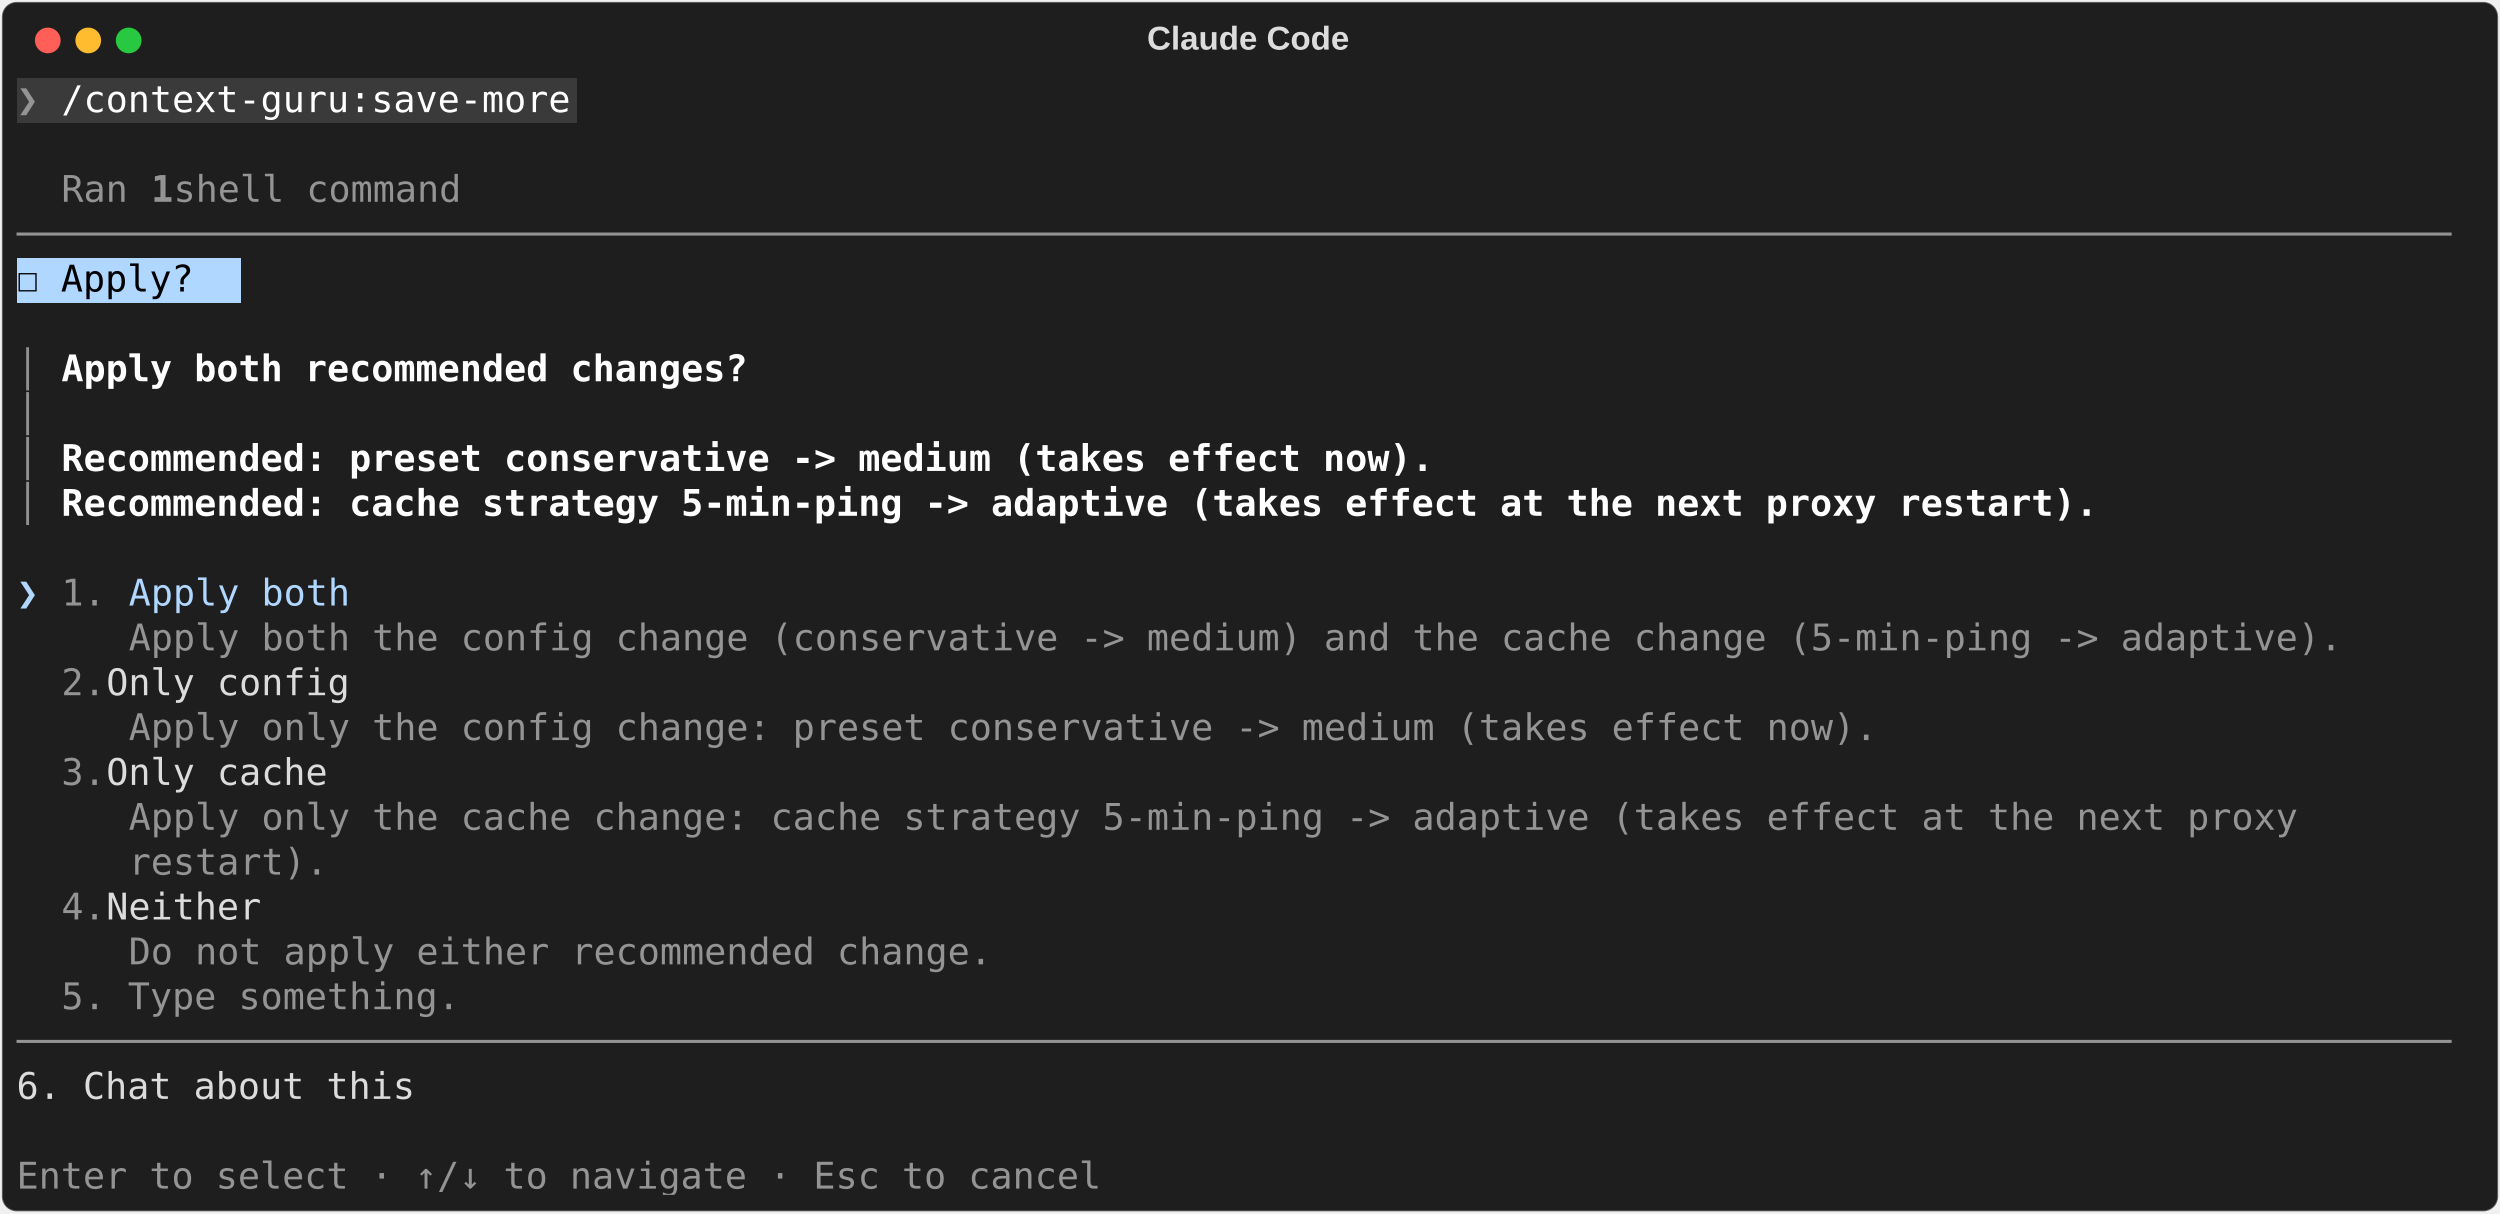
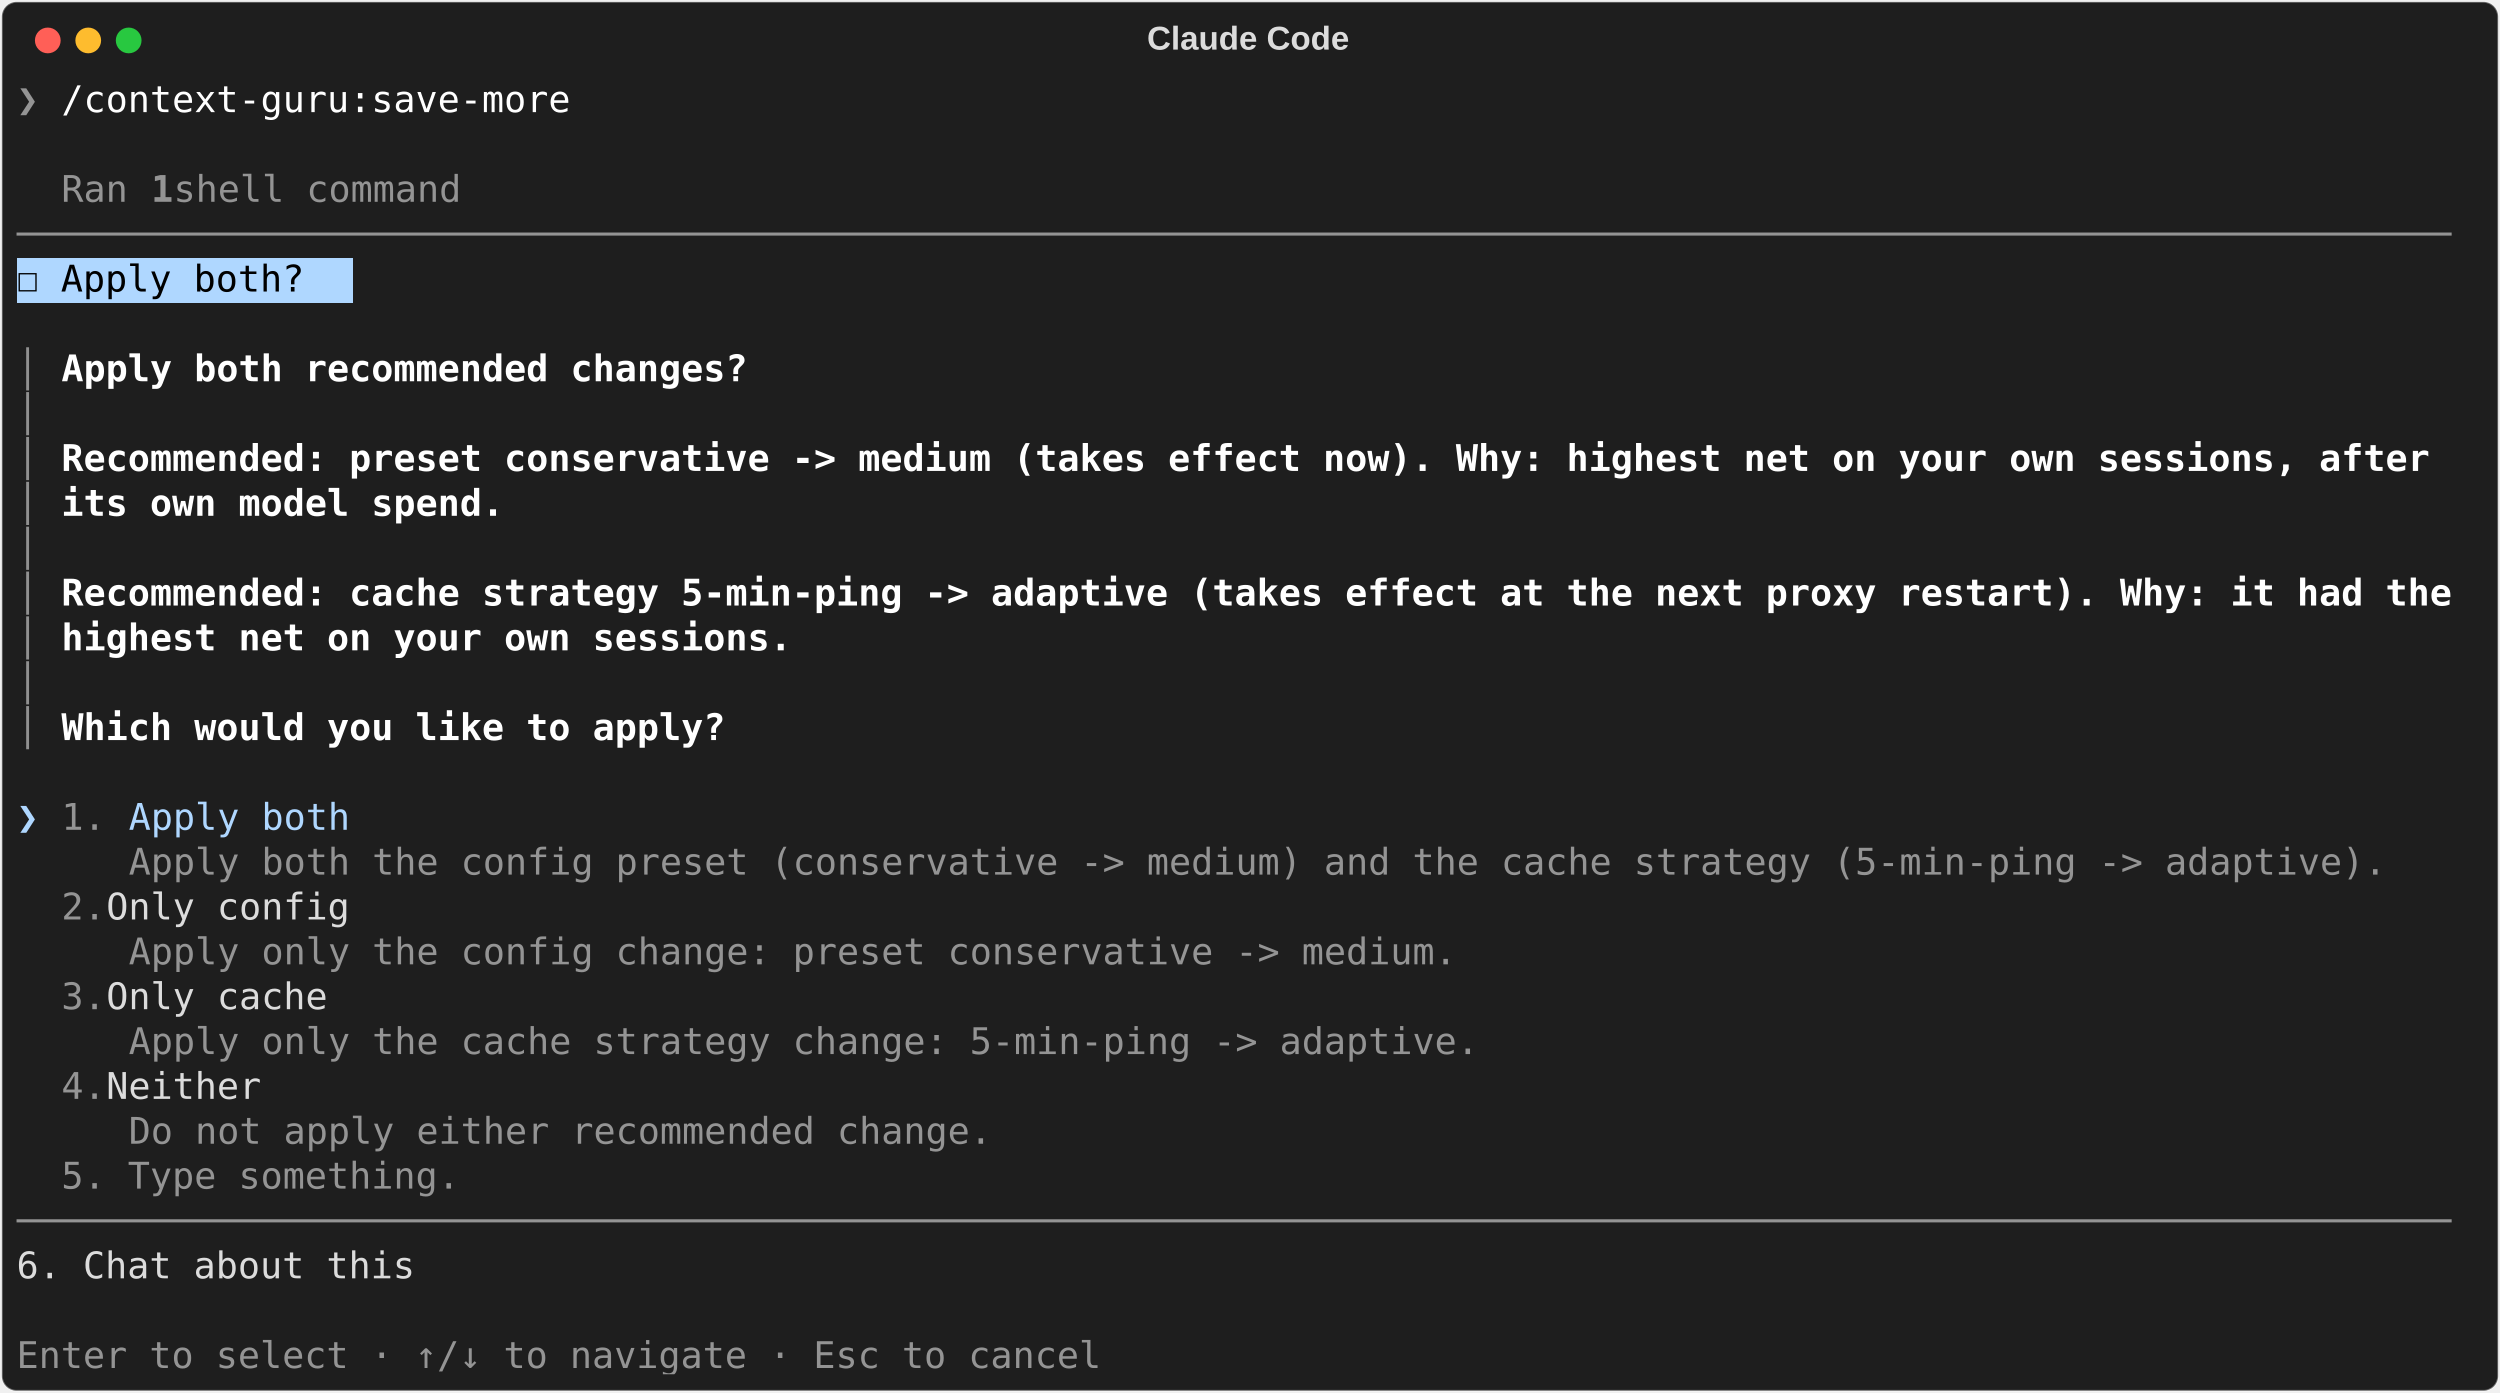
- <svg xmlns="http://www.w3.org/2000/svg" class="rich-terminal" viewBox="0 0 1360 660.0">
+ <svg xmlns="http://www.w3.org/2000/svg" class="rich-terminal" viewBox="0 0 1360 757.6">
  <style>

    @font-face {
        font-family: "Fira Code";
        src: local("FiraCode-Regular"),
                url("https://cdnjs.cloudflare.com/ajax/libs/firacode/6.2.0/woff2/FiraCode-Regular.woff2") format("woff2"),
                url("https://cdnjs.cloudflare.com/ajax/libs/firacode/6.2.0/woff/FiraCode-Regular.woff") format("woff");
        font-style: normal;
        font-weight: 400;
    }
    @font-face {
        font-family: "Fira Code";
        src: local("FiraCode-Bold"),
                url("https://cdnjs.cloudflare.com/ajax/libs/firacode/6.2.0/woff2/FiraCode-Bold.woff2") format("woff2"),
                url("https://cdnjs.cloudflare.com/ajax/libs/firacode/6.2.0/woff/FiraCode-Bold.woff") format("woff");
        font-style: bold;
        font-weight: 700;
    }

-     .terminal-2311545068-matrix {
+     .terminal-2186789575-matrix {
        font-family: Fira Code, monospace;
        font-size: 20px;
        line-height: 24.4px;
        font-variant-east-asian: full-width;
    }

-     .terminal-2311545068-title {
+     .terminal-2186789575-title {
        font-size: 18px;
        font-weight: bold;
        font-family: arial;
    }

-     .terminal-2311545068-r1 { fill: #949494 }
- .terminal-2311545068-r2 { fill: #dcdcdc }
- .terminal-2311545068-r3 { fill: #ffffff }
- .terminal-2311545068-r4 { fill: #949494;font-weight: bold }
- .terminal-2311545068-r5 { fill: #000000 }
- .terminal-2311545068-r6 { fill: #909090 }
- .terminal-2311545068-r7 { fill: #ffffff;font-weight: bold }
- .terminal-2311545068-r8 { fill: #afd7ff }
+     .terminal-2186789575-r1 { fill: #949494 }
+ .terminal-2186789575-r2 { fill: #dcdcdc }
+ .terminal-2186789575-r3 { fill: #ffffff }
+ .terminal-2186789575-r4 { fill: #949494;font-weight: bold }
+ .terminal-2186789575-r5 { fill: #000000 }
+ .terminal-2186789575-r6 { fill: #909090 }
+ .terminal-2186789575-r7 { fill: #ffffff;font-weight: bold }
+ .terminal-2186789575-r8 { fill: #afd7ff }
    </style>
  <defs>
-     <clipPath id="terminal-2311545068-clip-terminal">
-       <rect x="0" y="0" width="1341.0" height="609.0" />
-     </clipPath>
-     <clipPath id="terminal-2311545068-line-0">
+     <clipPath id="terminal-2186789575-clip-terminal">
+       <rect x="0" y="0" width="1341.0" height="706.6" />
+     </clipPath>
+     <clipPath id="terminal-2186789575-line-0">
      <rect x="0" y="1.5" width="1342" height="24.65" />
    </clipPath>
-     <clipPath id="terminal-2311545068-line-1">
+     <clipPath id="terminal-2186789575-line-1">
      <rect x="0" y="25.9" width="1342" height="24.65" />
    </clipPath>
-     <clipPath id="terminal-2311545068-line-2">
+     <clipPath id="terminal-2186789575-line-2">
      <rect x="0" y="50.3" width="1342" height="24.65" />
    </clipPath>
-     <clipPath id="terminal-2311545068-line-3">
+     <clipPath id="terminal-2186789575-line-3">
      <rect x="0" y="74.7" width="1342" height="24.65" />
    </clipPath>
-     <clipPath id="terminal-2311545068-line-4">
+     <clipPath id="terminal-2186789575-line-4">
      <rect x="0" y="99.1" width="1342" height="24.65" />
    </clipPath>
-     <clipPath id="terminal-2311545068-line-5">
+     <clipPath id="terminal-2186789575-line-5">
      <rect x="0" y="123.5" width="1342" height="24.65" />
    </clipPath>
-     <clipPath id="terminal-2311545068-line-6">
+     <clipPath id="terminal-2186789575-line-6">
      <rect x="0" y="147.9" width="1342" height="24.65" />
    </clipPath>
-     <clipPath id="terminal-2311545068-line-7">
+     <clipPath id="terminal-2186789575-line-7">
      <rect x="0" y="172.3" width="1342" height="24.65" />
    </clipPath>
-     <clipPath id="terminal-2311545068-line-8">
+     <clipPath id="terminal-2186789575-line-8">
      <rect x="0" y="196.7" width="1342" height="24.65" />
    </clipPath>
-     <clipPath id="terminal-2311545068-line-9">
+     <clipPath id="terminal-2186789575-line-9">
      <rect x="0" y="221.1" width="1342" height="24.65" />
    </clipPath>
-     <clipPath id="terminal-2311545068-line-10">
+     <clipPath id="terminal-2186789575-line-10">
      <rect x="0" y="245.5" width="1342" height="24.65" />
    </clipPath>
-     <clipPath id="terminal-2311545068-line-11">
+     <clipPath id="terminal-2186789575-line-11">
      <rect x="0" y="269.9" width="1342" height="24.65" />
    </clipPath>
-     <clipPath id="terminal-2311545068-line-12">
+     <clipPath id="terminal-2186789575-line-12">
      <rect x="0" y="294.3" width="1342" height="24.65" />
    </clipPath>
-     <clipPath id="terminal-2311545068-line-13">
+     <clipPath id="terminal-2186789575-line-13">
      <rect x="0" y="318.7" width="1342" height="24.65" />
    </clipPath>
-     <clipPath id="terminal-2311545068-line-14">
+     <clipPath id="terminal-2186789575-line-14">
      <rect x="0" y="343.1" width="1342" height="24.65" />
    </clipPath>
-     <clipPath id="terminal-2311545068-line-15">
+     <clipPath id="terminal-2186789575-line-15">
      <rect x="0" y="367.5" width="1342" height="24.65" />
    </clipPath>
-     <clipPath id="terminal-2311545068-line-16">
+     <clipPath id="terminal-2186789575-line-16">
      <rect x="0" y="391.9" width="1342" height="24.65" />
    </clipPath>
-     <clipPath id="terminal-2311545068-line-17">
+     <clipPath id="terminal-2186789575-line-17">
      <rect x="0" y="416.3" width="1342" height="24.65" />
    </clipPath>
-     <clipPath id="terminal-2311545068-line-18">
+     <clipPath id="terminal-2186789575-line-18">
      <rect x="0" y="440.7" width="1342" height="24.65" />
    </clipPath>
-     <clipPath id="terminal-2311545068-line-19">
+     <clipPath id="terminal-2186789575-line-19">
      <rect x="0" y="465.1" width="1342" height="24.65" />
    </clipPath>
-     <clipPath id="terminal-2311545068-line-20">
+     <clipPath id="terminal-2186789575-line-20">
      <rect x="0" y="489.5" width="1342" height="24.65" />
    </clipPath>
-     <clipPath id="terminal-2311545068-line-21">
+     <clipPath id="terminal-2186789575-line-21">
      <rect x="0" y="513.9" width="1342" height="24.65" />
    </clipPath>
-     <clipPath id="terminal-2311545068-line-22">
+     <clipPath id="terminal-2186789575-line-22">
      <rect x="0" y="538.3" width="1342" height="24.65" />
    </clipPath>
-     <clipPath id="terminal-2311545068-line-23">
+     <clipPath id="terminal-2186789575-line-23">
      <rect x="0" y="562.7" width="1342" height="24.65" />
    </clipPath>
+     <clipPath id="terminal-2186789575-line-24">
+       <rect x="0" y="587.1" width="1342" height="24.65" />
+     </clipPath>
+     <clipPath id="terminal-2186789575-line-25">
+       <rect x="0" y="611.5" width="1342" height="24.65" />
+     </clipPath>
+     <clipPath id="terminal-2186789575-line-26">
+       <rect x="0" y="635.9" width="1342" height="24.65" />
+     </clipPath>
+     <clipPath id="terminal-2186789575-line-27">
+       <rect x="0" y="660.3" width="1342" height="24.65" />
+     </clipPath>
  </defs>
-   <rect fill="#1e1e1e" stroke="rgba(255,255,255,0.35)" stroke-width="1" x="1" y="1" width="1358" height="658" rx="8" />
-   <text class="terminal-2311545068-title" fill="#dcdcdc" text-anchor="middle" x="679" y="27">Claude Code</text>
+   <rect fill="#1e1e1e" stroke="rgba(255,255,255,0.35)" stroke-width="1" x="1" y="1" width="1358" height="755.6" rx="8" />
+   <text class="terminal-2186789575-title" fill="#dcdcdc" text-anchor="middle" x="679" y="27">Claude Code</text>
  <g transform="translate(26,22)">
    <circle cx="0" cy="0" r="7" fill="#ff5f57" />
    <circle cx="22" cy="0" r="7" fill="#febc2e" />
    <circle cx="44" cy="0" r="7" fill="#28c840" />
  </g>
-   <g transform="translate(9, 41)" clip-path="url(#terminal-2311545068-clip-terminal)">
-     <rect fill="#3a3a3a" x="0" y="1.5" width="12.2" height="24.65" shape-rendering="crispEdges" />
-     <rect fill="#3a3a3a" x="12.2" y="1.5" width="12.2" height="24.65" shape-rendering="crispEdges" />
-     <rect fill="#3a3a3a" x="24.4" y="1.5" width="280.6" height="24.65" shape-rendering="crispEdges" />
-     <rect fill="#afd7ff" x="0" y="99.1" width="122" height="24.65" shape-rendering="crispEdges" />
-     <g class="terminal-2311545068-matrix">
-       <text class="terminal-2311545068-r1" x="0" y="20" textLength="12.2" clip-path="url(#terminal-2311545068-line-0)">❯</text>
-       <text class="terminal-2311545068-r3" x="24.4" y="20" textLength="280.6" clip-path="url(#terminal-2311545068-line-0)">/context-guru:save-more</text>
-       <text class="terminal-2311545068-r2" x="1342" y="20" textLength="12.2" clip-path="url(#terminal-2311545068-line-0)">
- </text>
-       <text class="terminal-2311545068-r2" x="1342" y="44.4" textLength="12.2" clip-path="url(#terminal-2311545068-line-1)">
- </text>
-       <text class="terminal-2311545068-r1" x="24.4" y="68.8" textLength="48.8" clip-path="url(#terminal-2311545068-line-2)">Ran </text>
-       <text class="terminal-2311545068-r4" x="73.2" y="68.8" textLength="12.2" clip-path="url(#terminal-2311545068-line-2)">1</text>
-       <text class="terminal-2311545068-r1" x="85.4" y="68.8" textLength="183" clip-path="url(#terminal-2311545068-line-2)"> shell command </text>
-       <text class="terminal-2311545068-r2" x="1342" y="68.8" textLength="12.2" clip-path="url(#terminal-2311545068-line-2)">
- </text>
-       <text class="terminal-2311545068-r1" x="0" y="93.2" textLength="1342" clip-path="url(#terminal-2311545068-line-3)">──────────────────────────────────────────────────────────────────────────────────────────────────────────────</text>
-       <text class="terminal-2311545068-r2" x="1342" y="93.2" textLength="12.2" clip-path="url(#terminal-2311545068-line-3)">
- </text>
-       <text class="terminal-2311545068-r5" x="0" y="117.6" textLength="122" clip-path="url(#terminal-2311545068-line-4)"> ☐ Apply? </text>
-       <text class="terminal-2311545068-r2" x="1342" y="117.6" textLength="12.2" clip-path="url(#terminal-2311545068-line-4)">
- </text>
-       <text class="terminal-2311545068-r2" x="1342" y="142" textLength="12.2" clip-path="url(#terminal-2311545068-line-5)">
- </text>
-       <text class="terminal-2311545068-r6" x="0" y="166.4" textLength="12.2" clip-path="url(#terminal-2311545068-line-6)">│</text>
-       <text class="terminal-2311545068-r7" x="24.4" y="166.4" textLength="378.2" clip-path="url(#terminal-2311545068-line-6)">Apply both recommended changes?</text>
-       <text class="terminal-2311545068-r2" x="1342" y="166.4" textLength="12.2" clip-path="url(#terminal-2311545068-line-6)">
- </text>
-       <text class="terminal-2311545068-r6" x="0" y="190.8" textLength="12.2" clip-path="url(#terminal-2311545068-line-7)">│</text>
-       <text class="terminal-2311545068-r2" x="1342" y="190.8" textLength="12.2" clip-path="url(#terminal-2311545068-line-7)">
- </text>
-       <text class="terminal-2311545068-r6" x="0" y="215.2" textLength="12.2" clip-path="url(#terminal-2311545068-line-8)">│</text>
-       <text class="terminal-2311545068-r7" x="24.4" y="215.2" textLength="756.4" clip-path="url(#terminal-2311545068-line-8)">Recommended: preset conservative -&gt; medium (takes effect now).</text>
-       <text class="terminal-2311545068-r2" x="1342" y="215.2" textLength="12.2" clip-path="url(#terminal-2311545068-line-8)">
- </text>
-       <text class="terminal-2311545068-r6" x="0" y="239.6" textLength="12.2" clip-path="url(#terminal-2311545068-line-9)">│</text>
-       <text class="terminal-2311545068-r7" x="24.4" y="239.6" textLength="1122.4" clip-path="url(#terminal-2311545068-line-9)">Recommended: cache strategy 5-min-ping -&gt; adaptive (takes effect at the next proxy restart).</text>
-       <text class="terminal-2311545068-r2" x="1342" y="239.6" textLength="12.2" clip-path="url(#terminal-2311545068-line-9)">
- </text>
-       <text class="terminal-2311545068-r2" x="1342" y="264" textLength="12.2" clip-path="url(#terminal-2311545068-line-10)">
- </text>
-       <text class="terminal-2311545068-r8" x="0" y="288.4" textLength="12.2" clip-path="url(#terminal-2311545068-line-11)">❯</text>
-       <text class="terminal-2311545068-r1" x="24.4" y="288.4" textLength="24.4" clip-path="url(#terminal-2311545068-line-11)">1.</text>
-       <text class="terminal-2311545068-r8" x="61" y="288.4" textLength="122" clip-path="url(#terminal-2311545068-line-11)">Apply both</text>
-       <text class="terminal-2311545068-r2" x="1342" y="288.4" textLength="12.2" clip-path="url(#terminal-2311545068-line-11)">
- </text>
-       <text class="terminal-2311545068-r1" x="61" y="312.8" textLength="1220" clip-path="url(#terminal-2311545068-line-12)">Apply both the config change (conservative -&gt; medium) and the cache change (5-min-ping -&gt; adaptive).</text>
-       <text class="terminal-2311545068-r2" x="1342" y="312.8" textLength="12.2" clip-path="url(#terminal-2311545068-line-12)">
- </text>
-       <text class="terminal-2311545068-r1" x="24.4" y="337.2" textLength="24.4" clip-path="url(#terminal-2311545068-line-13)">2.</text>
-       <text class="terminal-2311545068-r2" x="48.8" y="337.2" textLength="146.4" clip-path="url(#terminal-2311545068-line-13)"> Only config</text>
-       <text class="terminal-2311545068-r2" x="1342" y="337.2" textLength="12.2" clip-path="url(#terminal-2311545068-line-13)">
- </text>
-       <text class="terminal-2311545068-r1" x="61" y="361.6" textLength="963.8" clip-path="url(#terminal-2311545068-line-14)">Apply only the config change: preset conservative -&gt; medium (takes effect now).</text>
-       <text class="terminal-2311545068-r2" x="1342" y="361.6" textLength="12.2" clip-path="url(#terminal-2311545068-line-14)">
- </text>
-       <text class="terminal-2311545068-r1" x="24.4" y="386" textLength="24.4" clip-path="url(#terminal-2311545068-line-15)">3.</text>
-       <text class="terminal-2311545068-r2" x="48.8" y="386" textLength="134.2" clip-path="url(#terminal-2311545068-line-15)"> Only cache</text>
-       <text class="terminal-2311545068-r2" x="1342" y="386" textLength="12.2" clip-path="url(#terminal-2311545068-line-15)">
- </text>
-       <text class="terminal-2311545068-r1" x="61" y="410.4" textLength="1207.8" clip-path="url(#terminal-2311545068-line-16)">Apply only the cache change: cache strategy 5-min-ping -&gt; adaptive (takes effect at the next proxy </text>
-       <text class="terminal-2311545068-r2" x="1342" y="410.4" textLength="12.2" clip-path="url(#terminal-2311545068-line-16)">
- </text>
-       <text class="terminal-2311545068-r1" x="61" y="434.8" textLength="109.8" clip-path="url(#terminal-2311545068-line-17)">restart).</text>
-       <text class="terminal-2311545068-r2" x="1342" y="434.8" textLength="12.2" clip-path="url(#terminal-2311545068-line-17)">
- </text>
-       <text class="terminal-2311545068-r1" x="24.4" y="459.2" textLength="24.4" clip-path="url(#terminal-2311545068-line-18)">4.</text>
-       <text class="terminal-2311545068-r2" x="48.8" y="459.2" textLength="97.6" clip-path="url(#terminal-2311545068-line-18)"> Neither</text>
-       <text class="terminal-2311545068-r2" x="1342" y="459.2" textLength="12.2" clip-path="url(#terminal-2311545068-line-18)">
- </text>
-       <text class="terminal-2311545068-r1" x="61" y="483.6" textLength="475.8" clip-path="url(#terminal-2311545068-line-19)">Do not apply either recommended change.</text>
-       <text class="terminal-2311545068-r2" x="1342" y="483.6" textLength="12.2" clip-path="url(#terminal-2311545068-line-19)">
- </text>
-       <text class="terminal-2311545068-r1" x="24.4" y="508" textLength="219.6" clip-path="url(#terminal-2311545068-line-20)">5. Type something.</text>
-       <text class="terminal-2311545068-r2" x="1342" y="508" textLength="12.2" clip-path="url(#terminal-2311545068-line-20)">
- </text>
-       <text class="terminal-2311545068-r1" x="0" y="532.4" textLength="1342" clip-path="url(#terminal-2311545068-line-21)">──────────────────────────────────────────────────────────────────────────────────────────────────────────────</text>
-       <text class="terminal-2311545068-r2" x="1342" y="532.4" textLength="12.2" clip-path="url(#terminal-2311545068-line-21)">
- </text>
-       <text class="terminal-2311545068-r2" x="0" y="556.8" textLength="244" clip-path="url(#terminal-2311545068-line-22)">  6. Chat about this</text>
-       <text class="terminal-2311545068-r2" x="1342" y="556.8" textLength="12.2" clip-path="url(#terminal-2311545068-line-22)">
- </text>
-       <text class="terminal-2311545068-r2" x="1342" y="581.2" textLength="12.2" clip-path="url(#terminal-2311545068-line-23)">
- </text>
-       <text class="terminal-2311545068-r1" x="0" y="605.6" textLength="597.8" clip-path="url(#terminal-2311545068-line-24)">Enter to select · ↑/↓ to navigate · Esc to cancel</text>
-       <text class="terminal-2311545068-r2" x="1342" y="605.6" textLength="12.2" clip-path="url(#terminal-2311545068-line-24)">
+   <g transform="translate(9, 41)" clip-path="url(#terminal-2186789575-clip-terminal)">
+     <rect fill="#afd7ff" x="0" y="99.1" width="183" height="24.65" shape-rendering="crispEdges" />
+     <g class="terminal-2186789575-matrix">
+       <text class="terminal-2186789575-r1" x="0" y="20" textLength="12.2" clip-path="url(#terminal-2186789575-line-0)">❯</text>
+       <text class="terminal-2186789575-r3" x="24.4" y="20" textLength="280.6" clip-path="url(#terminal-2186789575-line-0)">/context-guru:save-more</text>
+       <text class="terminal-2186789575-r2" x="1342" y="20" textLength="12.2" clip-path="url(#terminal-2186789575-line-0)">
+ </text>
+       <text class="terminal-2186789575-r2" x="1342" y="44.4" textLength="12.2" clip-path="url(#terminal-2186789575-line-1)">
+ </text>
+       <text class="terminal-2186789575-r1" x="24.4" y="68.8" textLength="48.8" clip-path="url(#terminal-2186789575-line-2)">Ran </text>
+       <text class="terminal-2186789575-r4" x="73.2" y="68.8" textLength="12.2" clip-path="url(#terminal-2186789575-line-2)">1</text>
+       <text class="terminal-2186789575-r1" x="85.4" y="68.8" textLength="183" clip-path="url(#terminal-2186789575-line-2)"> shell command </text>
+       <text class="terminal-2186789575-r2" x="1342" y="68.8" textLength="12.2" clip-path="url(#terminal-2186789575-line-2)">
+ </text>
+       <text class="terminal-2186789575-r1" x="0" y="93.2" textLength="1342" clip-path="url(#terminal-2186789575-line-3)">──────────────────────────────────────────────────────────────────────────────────────────────────────────────</text>
+       <text class="terminal-2186789575-r2" x="1342" y="93.2" textLength="12.2" clip-path="url(#terminal-2186789575-line-3)">
+ </text>
+       <text class="terminal-2186789575-r5" x="0" y="117.6" textLength="183" clip-path="url(#terminal-2186789575-line-4)"> ☐ Apply both? </text>
+       <text class="terminal-2186789575-r2" x="1342" y="117.6" textLength="12.2" clip-path="url(#terminal-2186789575-line-4)">
+ </text>
+       <text class="terminal-2186789575-r2" x="1342" y="142" textLength="12.2" clip-path="url(#terminal-2186789575-line-5)">
+ </text>
+       <text class="terminal-2186789575-r6" x="0" y="166.4" textLength="12.2" clip-path="url(#terminal-2186789575-line-6)">│</text>
+       <text class="terminal-2186789575-r7" x="24.4" y="166.4" textLength="378.2" clip-path="url(#terminal-2186789575-line-6)">Apply both recommended changes?</text>
+       <text class="terminal-2186789575-r2" x="1342" y="166.4" textLength="12.2" clip-path="url(#terminal-2186789575-line-6)">
+ </text>
+       <text class="terminal-2186789575-r6" x="0" y="190.8" textLength="12.2" clip-path="url(#terminal-2186789575-line-7)">│</text>
+       <text class="terminal-2186789575-r2" x="1342" y="190.8" textLength="12.2" clip-path="url(#terminal-2186789575-line-7)">
+ </text>
+       <text class="terminal-2186789575-r6" x="0" y="215.2" textLength="12.2" clip-path="url(#terminal-2186789575-line-8)">│</text>
+       <text class="terminal-2186789575-r7" x="24.4" y="215.2" textLength="1305.4" clip-path="url(#terminal-2186789575-line-8)">Recommended: preset conservative -&gt; medium (takes effect now). Why: highest net on your own sessions, after</text>
+       <text class="terminal-2186789575-r2" x="1342" y="215.2" textLength="12.2" clip-path="url(#terminal-2186789575-line-8)">
+ </text>
+       <text class="terminal-2186789575-r6" x="0" y="239.6" textLength="12.2" clip-path="url(#terminal-2186789575-line-9)">│</text>
+       <text class="terminal-2186789575-r7" x="24.4" y="239.6" textLength="244" clip-path="url(#terminal-2186789575-line-9)">its own model spend.</text>
+       <text class="terminal-2186789575-r2" x="1342" y="239.6" textLength="12.2" clip-path="url(#terminal-2186789575-line-9)">
+ </text>
+       <text class="terminal-2186789575-r6" x="0" y="264" textLength="12.2" clip-path="url(#terminal-2186789575-line-10)">│</text>
+       <text class="terminal-2186789575-r2" x="1342" y="264" textLength="12.2" clip-path="url(#terminal-2186789575-line-10)">
+ </text>
+       <text class="terminal-2186789575-r6" x="0" y="288.4" textLength="12.2" clip-path="url(#terminal-2186789575-line-11)">│</text>
+       <text class="terminal-2186789575-r7" x="24.4" y="288.4" textLength="1317.6" clip-path="url(#terminal-2186789575-line-11)">Recommended: cache strategy 5-min-ping -&gt; adaptive (takes effect at the next proxy restart). Why: it had the</text>
+       <text class="terminal-2186789575-r2" x="1342" y="288.4" textLength="12.2" clip-path="url(#terminal-2186789575-line-11)">
+ </text>
+       <text class="terminal-2186789575-r6" x="0" y="312.8" textLength="12.2" clip-path="url(#terminal-2186789575-line-12)">│</text>
+       <text class="terminal-2186789575-r7" x="24.4" y="312.8" textLength="402.6" clip-path="url(#terminal-2186789575-line-12)">highest net on your own sessions.</text>
+       <text class="terminal-2186789575-r2" x="1342" y="312.8" textLength="12.2" clip-path="url(#terminal-2186789575-line-12)">
+ </text>
+       <text class="terminal-2186789575-r6" x="0" y="337.2" textLength="12.2" clip-path="url(#terminal-2186789575-line-13)">│</text>
+       <text class="terminal-2186789575-r2" x="1342" y="337.2" textLength="12.2" clip-path="url(#terminal-2186789575-line-13)">
+ </text>
+       <text class="terminal-2186789575-r6" x="0" y="361.6" textLength="12.2" clip-path="url(#terminal-2186789575-line-14)">│</text>
+       <text class="terminal-2186789575-r7" x="24.4" y="361.6" textLength="366" clip-path="url(#terminal-2186789575-line-14)">Which would you like to apply?</text>
+       <text class="terminal-2186789575-r2" x="1342" y="361.6" textLength="12.2" clip-path="url(#terminal-2186789575-line-14)">
+ </text>
+       <text class="terminal-2186789575-r2" x="1342" y="386" textLength="12.2" clip-path="url(#terminal-2186789575-line-15)">
+ </text>
+       <text class="terminal-2186789575-r8" x="0" y="410.4" textLength="12.2" clip-path="url(#terminal-2186789575-line-16)">❯</text>
+       <text class="terminal-2186789575-r1" x="24.4" y="410.4" textLength="24.4" clip-path="url(#terminal-2186789575-line-16)">1.</text>
+       <text class="terminal-2186789575-r8" x="61" y="410.4" textLength="122" clip-path="url(#terminal-2186789575-line-16)">Apply both</text>
+       <text class="terminal-2186789575-r2" x="1342" y="410.4" textLength="12.2" clip-path="url(#terminal-2186789575-line-16)">
+ </text>
+       <text class="terminal-2186789575-r1" x="61" y="434.8" textLength="1244.4" clip-path="url(#terminal-2186789575-line-17)">Apply both the config preset (conservative -&gt; medium) and the cache strategy (5-min-ping -&gt; adaptive).</text>
+       <text class="terminal-2186789575-r2" x="1342" y="434.8" textLength="12.2" clip-path="url(#terminal-2186789575-line-17)">
+ </text>
+       <text class="terminal-2186789575-r1" x="24.4" y="459.2" textLength="24.4" clip-path="url(#terminal-2186789575-line-18)">2.</text>
+       <text class="terminal-2186789575-r2" x="48.8" y="459.2" textLength="146.4" clip-path="url(#terminal-2186789575-line-18)"> Only config</text>
+       <text class="terminal-2186789575-r2" x="1342" y="459.2" textLength="12.2" clip-path="url(#terminal-2186789575-line-18)">
+ </text>
+       <text class="terminal-2186789575-r1" x="61" y="483.6" textLength="732" clip-path="url(#terminal-2186789575-line-19)">Apply only the config change: preset conservative -&gt; medium.</text>
+       <text class="terminal-2186789575-r2" x="1342" y="483.6" textLength="12.2" clip-path="url(#terminal-2186789575-line-19)">
+ </text>
+       <text class="terminal-2186789575-r1" x="24.4" y="508" textLength="24.4" clip-path="url(#terminal-2186789575-line-20)">3.</text>
+       <text class="terminal-2186789575-r2" x="48.8" y="508" textLength="134.2" clip-path="url(#terminal-2186789575-line-20)"> Only cache</text>
+       <text class="terminal-2186789575-r2" x="1342" y="508" textLength="12.2" clip-path="url(#terminal-2186789575-line-20)">
+ </text>
+       <text class="terminal-2186789575-r1" x="61" y="532.4" textLength="744.2" clip-path="url(#terminal-2186789575-line-21)">Apply only the cache strategy change: 5-min-ping -&gt; adaptive.</text>
+       <text class="terminal-2186789575-r2" x="1342" y="532.4" textLength="12.2" clip-path="url(#terminal-2186789575-line-21)">
+ </text>
+       <text class="terminal-2186789575-r1" x="24.4" y="556.8" textLength="24.4" clip-path="url(#terminal-2186789575-line-22)">4.</text>
+       <text class="terminal-2186789575-r2" x="48.8" y="556.8" textLength="97.6" clip-path="url(#terminal-2186789575-line-22)"> Neither</text>
+       <text class="terminal-2186789575-r2" x="1342" y="556.8" textLength="12.2" clip-path="url(#terminal-2186789575-line-22)">
+ </text>
+       <text class="terminal-2186789575-r1" x="61" y="581.2" textLength="475.8" clip-path="url(#terminal-2186789575-line-23)">Do not apply either recommended change.</text>
+       <text class="terminal-2186789575-r2" x="1342" y="581.2" textLength="12.2" clip-path="url(#terminal-2186789575-line-23)">
+ </text>
+       <text class="terminal-2186789575-r1" x="24.4" y="605.6" textLength="219.6" clip-path="url(#terminal-2186789575-line-24)">5. Type something.</text>
+       <text class="terminal-2186789575-r2" x="1342" y="605.6" textLength="12.2" clip-path="url(#terminal-2186789575-line-24)">
+ </text>
+       <text class="terminal-2186789575-r1" x="0" y="630" textLength="1342" clip-path="url(#terminal-2186789575-line-25)">──────────────────────────────────────────────────────────────────────────────────────────────────────────────</text>
+       <text class="terminal-2186789575-r2" x="1342" y="630" textLength="12.2" clip-path="url(#terminal-2186789575-line-25)">
+ </text>
+       <text class="terminal-2186789575-r2" x="0" y="654.4" textLength="244" clip-path="url(#terminal-2186789575-line-26)">  6. Chat about this</text>
+       <text class="terminal-2186789575-r2" x="1342" y="654.4" textLength="12.2" clip-path="url(#terminal-2186789575-line-26)">
+ </text>
+       <text class="terminal-2186789575-r2" x="1342" y="678.8" textLength="12.2" clip-path="url(#terminal-2186789575-line-27)">
+ </text>
+       <text class="terminal-2186789575-r1" x="0" y="703.2" textLength="597.8" clip-path="url(#terminal-2186789575-line-28)">Enter to select · ↑/↓ to navigate · Esc to cancel</text>
+       <text class="terminal-2186789575-r2" x="1342" y="703.2" textLength="12.2" clip-path="url(#terminal-2186789575-line-28)">
</text>
    </g>
  </g>
</svg>
